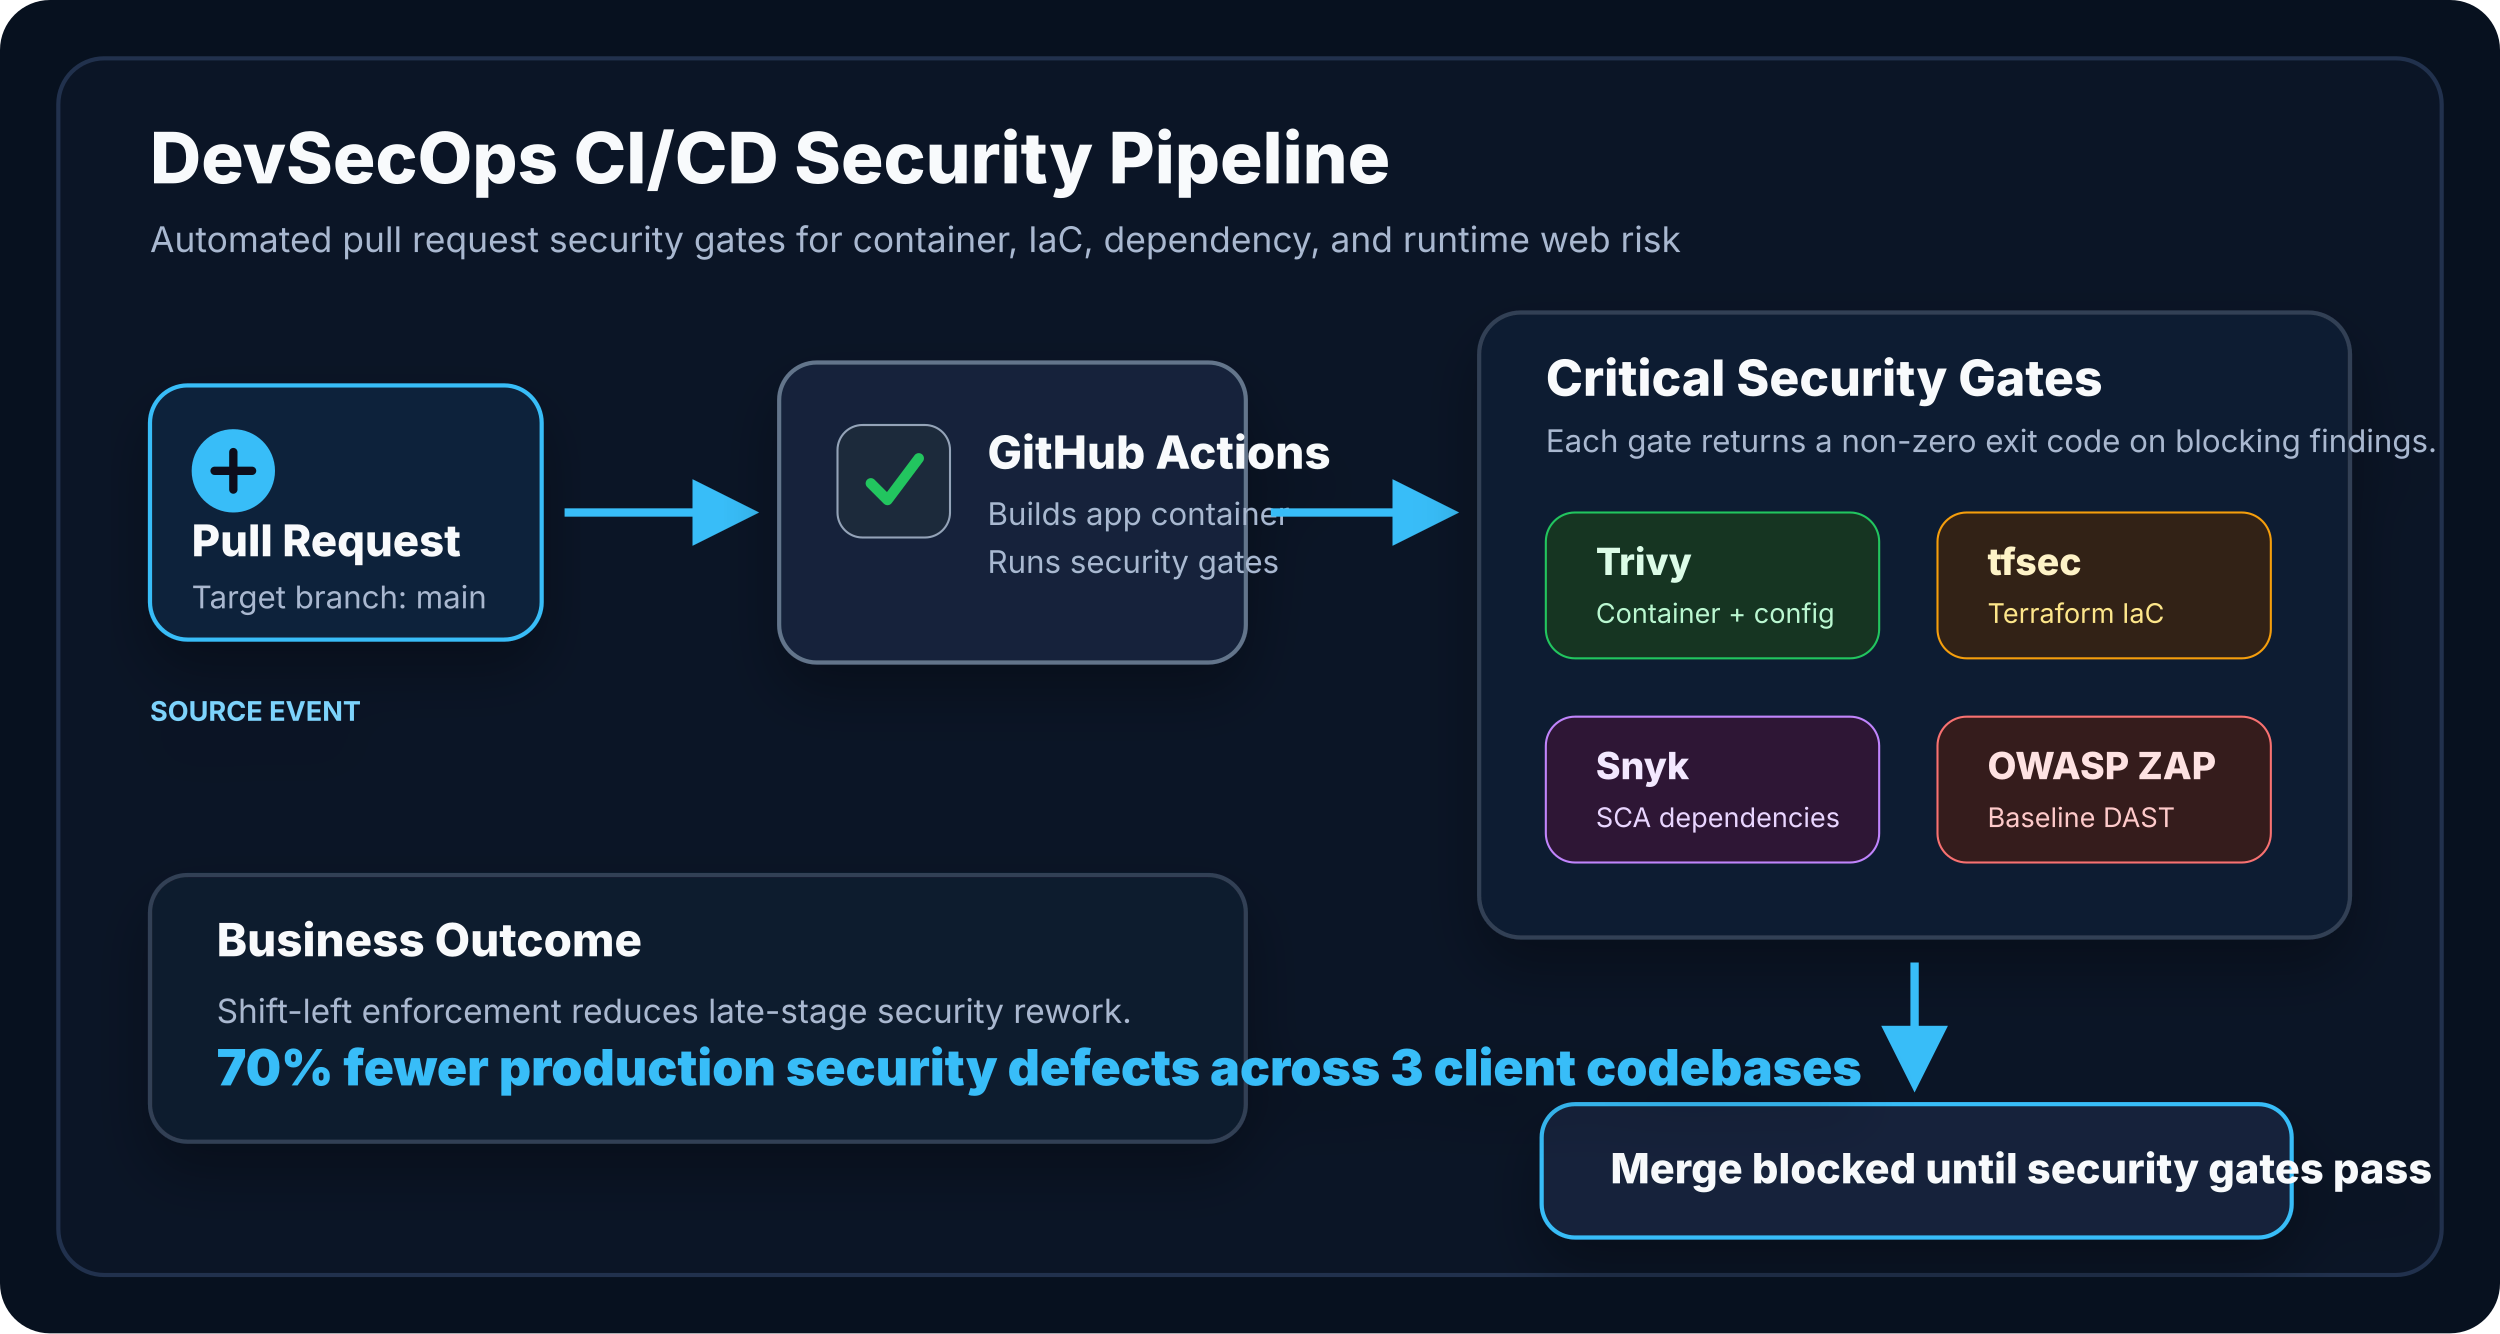
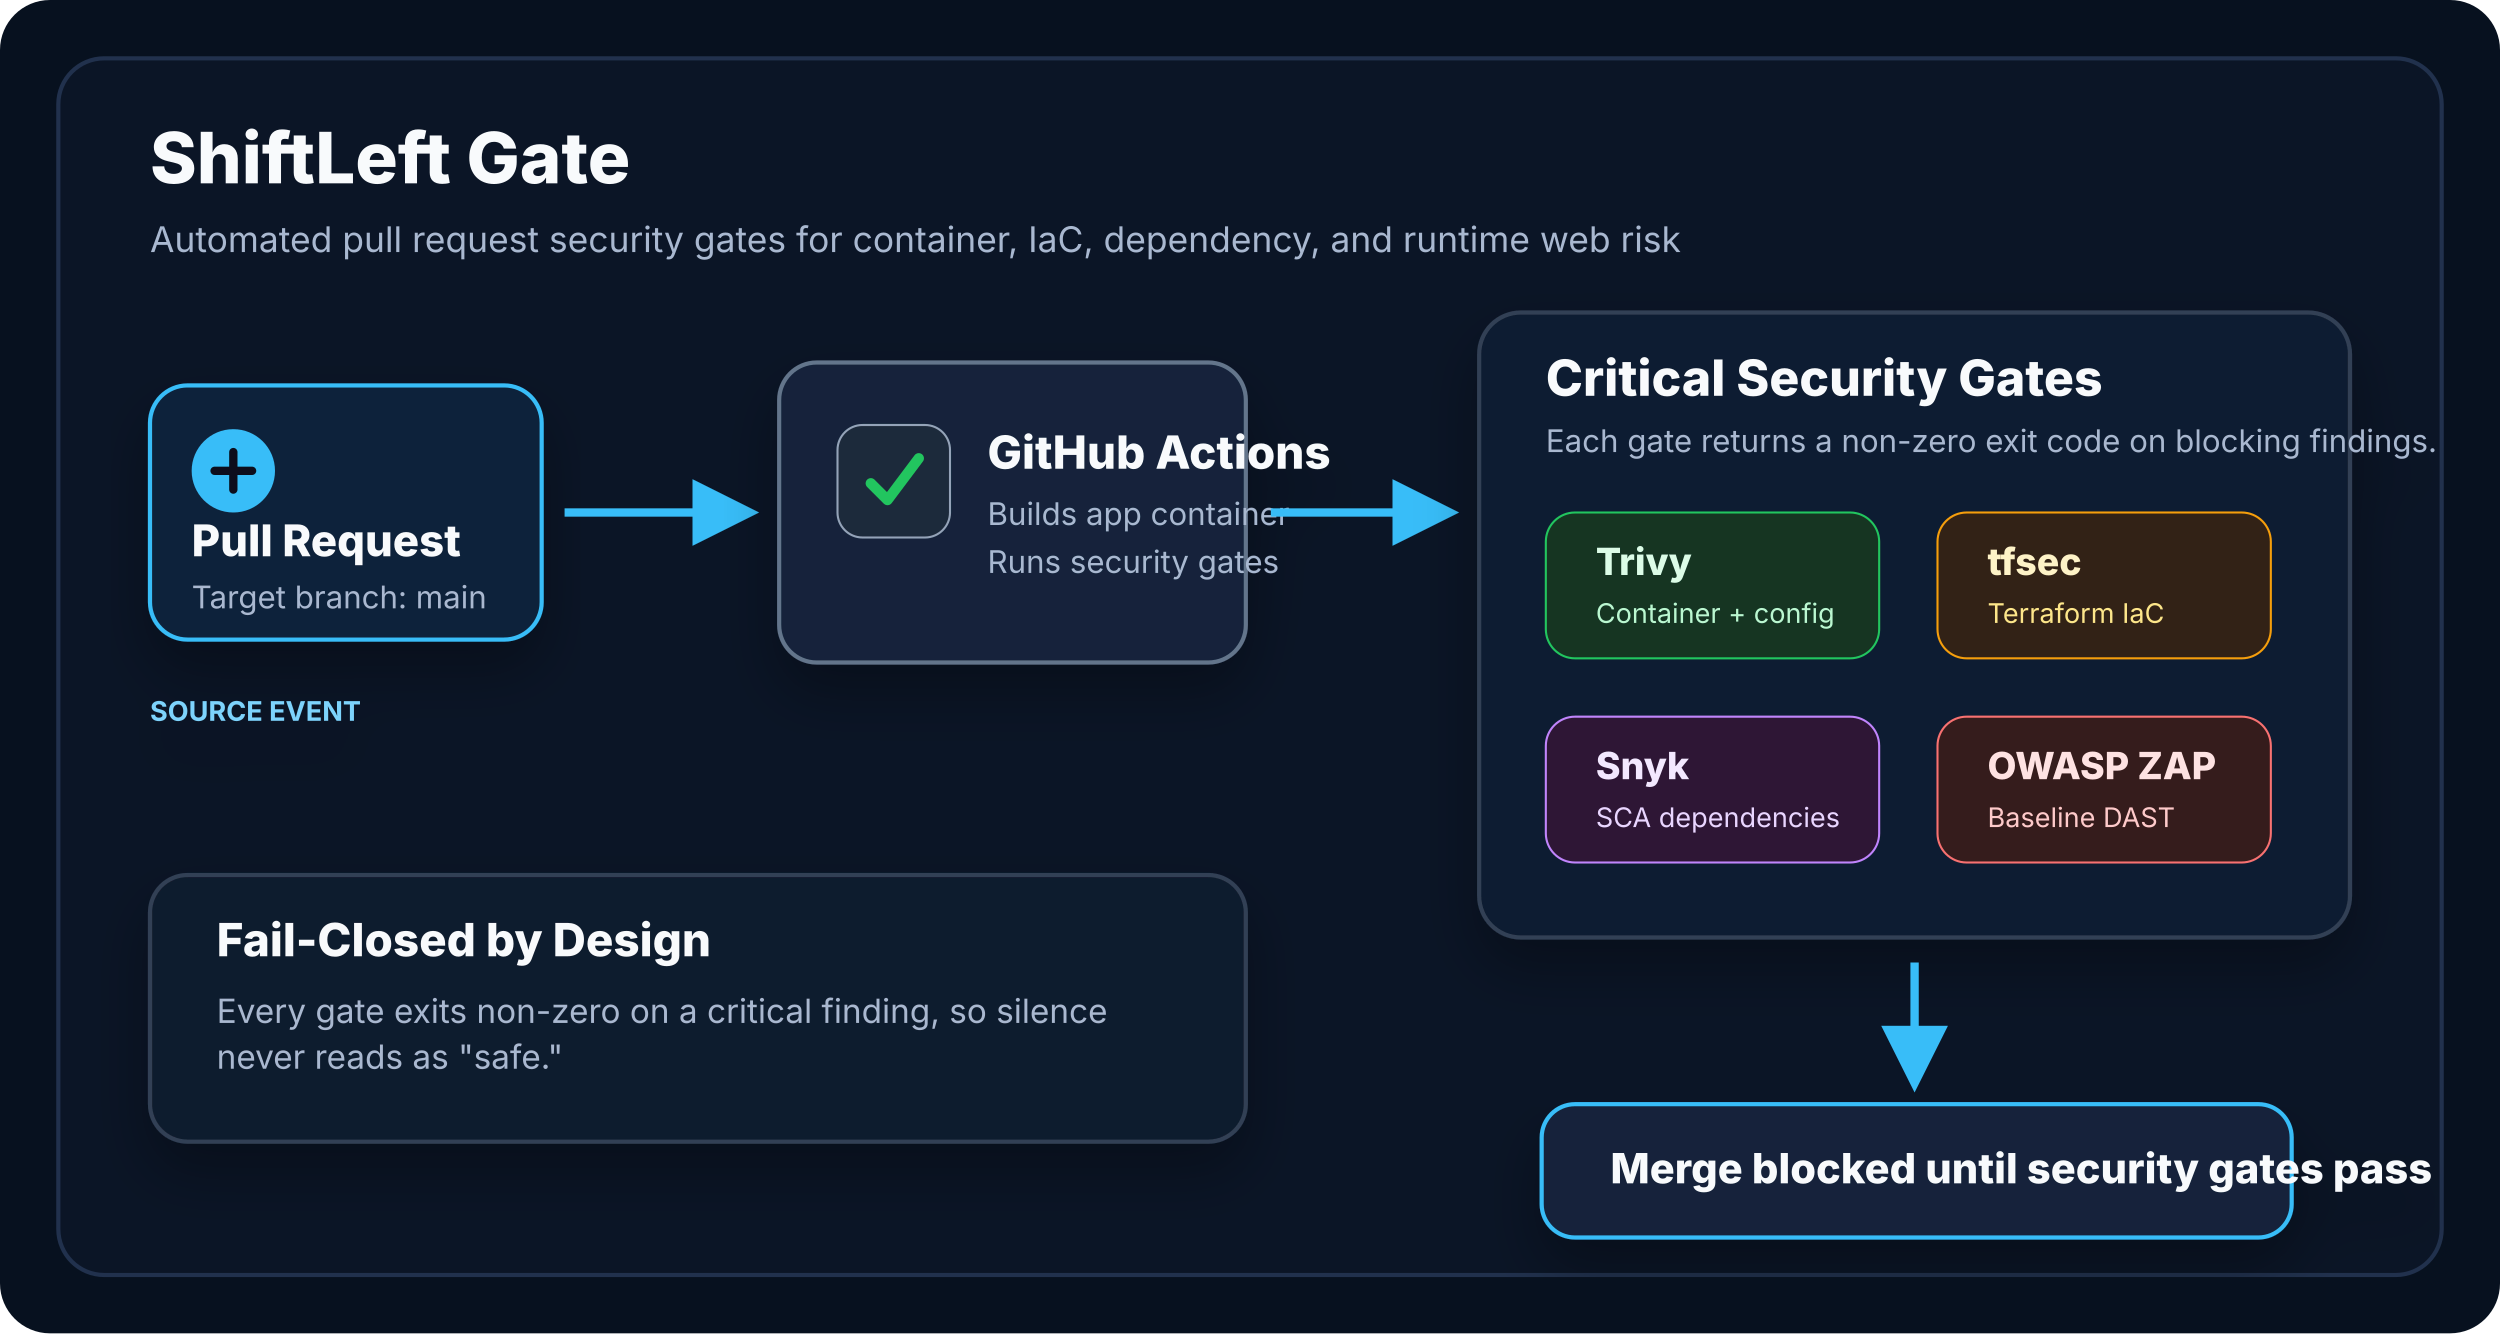
<svg xmlns="http://www.w3.org/2000/svg" width="1200" height="640" viewBox="0 0 1200 640" fill="none" role="img" aria-labelledby="title desc">
  <rect width="1200" height="640" rx="24" fill="#07111F" />
  <rect x="28" y="28" width="1144" height="584" rx="22" fill="#0B1526" stroke="#21314D" stroke-width="2" />
-   <text x="72" y="88" fill="#F8FAFC" font-family="Inter, Segoe UI, Arial, sans-serif" font-size="34" font-weight="800">DevSecOps CI/CD Security Pipeline</text>
+   <text x="72" y="88" fill="#F8FAFC" font-family="Inter, Segoe UI, Arial, sans-serif" font-size="34" font-weight="800">ShiftLeft Gate</text>
  <text x="72" y="121" fill="#A9B8D0" font-family="Inter, Segoe UI, Arial, sans-serif" font-size="17">Automated pull request security gates for container, IaC, dependency, and runtime web risk</text>
  <defs>
    <filter id="shadow" x="-10%" y="-20%" width="120%" height="150%">
      <feDropShadow dx="0" dy="14" stdDeviation="14" flood-color="#000000" flood-opacity="0.30" />
    </filter>
    <marker id="arrow" viewBox="0 0 10 10" refX="8" refY="5" markerWidth="8" markerHeight="8" orient="auto-start-reverse">
      <path d="M 0 0 L 10 5 L 0 10 z" fill="#38BDF8" />
    </marker>
  </defs>
  <g filter="url(#shadow)">
    <rect x="72" y="185" width="188" height="122" rx="18" fill="#10233A" stroke="#38BDF8" stroke-width="2" />
    <circle cx="112" cy="226" r="20" fill="#38BDF8" />
    <path d="M103 226h18M112 217v18" stroke="#07111F" stroke-width="4" stroke-linecap="round" />
    <text x="72" y="346" fill="#7DD3FC" font-family="Inter, Segoe UI, Arial, sans-serif" font-size="13" font-weight="700">SOURCE EVENT</text>
-     <text x="112" y="224" fill="#F8FAFC" font-family="Inter, Segoe UI, Arial, sans-serif" font-size="18" font-weight="800" text-anchor="middle" />
    <text x="92" y="267" fill="#F8FAFC" font-family="Inter, Segoe UI, Arial, sans-serif" font-size="21" font-weight="800">Pull Request</text>
    <text x="92" y="292" fill="#A9B8D0" font-family="Inter, Segoe UI, Arial, sans-serif" font-size="15">Target branch: main</text>
  </g>
  <line x1="271" y1="246" x2="358" y2="246" stroke="#38BDF8" stroke-width="4" marker-end="url(#arrow)" />
  <g filter="url(#shadow)">
    <rect x="374" y="174" width="224" height="144" rx="18" fill="#13243B" stroke="#64748B" stroke-width="2" />
    <rect x="402" y="204" width="54" height="54" rx="12" fill="#1E293B" stroke="#94A3B8" />
    <path d="M418 232l8 8 15-20" stroke="#22C55E" stroke-width="5" stroke-linecap="round" stroke-linejoin="round" />
    <text x="474" y="225" fill="#F8FAFC" font-family="Inter, Segoe UI, Arial, sans-serif" font-size="22" font-weight="800">GitHub Actions</text>
    <text x="474" y="252" fill="#A9B8D0" font-family="Inter, Segoe UI, Arial, sans-serif" font-size="15">Builds app container</text>
    <text x="474" y="275" fill="#A9B8D0" font-family="Inter, Segoe UI, Arial, sans-serif" font-size="15">Runs security gates</text>
  </g>
  <line x1="610" y1="246" x2="694" y2="246" stroke="#38BDF8" stroke-width="4" marker-end="url(#arrow)" />
  <g filter="url(#shadow)">
    <rect x="710" y="150" width="418" height="300" rx="20" fill="#0F1D31" stroke="#334155" stroke-width="2" />
    <text x="742" y="190" fill="#F8FAFC" font-family="Inter, Segoe UI, Arial, sans-serif" font-size="24" font-weight="800">Critical Security Gates</text>
    <text x="742" y="217" fill="#A9B8D0" font-family="Inter, Segoe UI, Arial, sans-serif" font-size="15">Each gate returns a non-zero exit code on blocking findings.</text>
    <rect x="742" y="246" width="160" height="70" rx="14" fill="#123524" stroke="#22C55E" />
    <text x="766" y="276" fill="#DCFCE7" font-family="Inter, Segoe UI, Arial, sans-serif" font-size="18" font-weight="800">Trivy</text>
    <text x="766" y="299" fill="#BBF7D0" font-family="Inter, Segoe UI, Arial, sans-serif" font-size="13">Container + config</text>
    <rect x="930" y="246" width="160" height="70" rx="14" fill="#332316" stroke="#F59E0B" />
    <text x="954" y="276" fill="#FEF3C7" font-family="Inter, Segoe UI, Arial, sans-serif" font-size="18" font-weight="800">tfsec</text>
    <text x="954" y="299" fill="#FDE68A" font-family="Inter, Segoe UI, Arial, sans-serif" font-size="13">Terraform IaC</text>
    <rect x="742" y="344" width="160" height="70" rx="14" fill="#2D1735" stroke="#C084FC" />
    <text x="766" y="374" fill="#F3E8FF" font-family="Inter, Segoe UI, Arial, sans-serif" font-size="18" font-weight="800">Snyk</text>
    <text x="766" y="397" fill="#E9D5FF" font-family="Inter, Segoe UI, Arial, sans-serif" font-size="13">SCA dependencies</text>
    <rect x="930" y="344" width="160" height="70" rx="14" fill="#351A1A" stroke="#F87171" />
    <text x="954" y="374" fill="#FEE2E2" font-family="Inter, Segoe UI, Arial, sans-serif" font-size="18" font-weight="800">OWASP ZAP</text>
    <text x="954" y="397" fill="#FECACA" font-family="Inter, Segoe UI, Arial, sans-serif" font-size="13">Baseline DAST</text>
  </g>
  <line x1="919" y1="462" x2="919" y2="518" stroke="#38BDF8" stroke-width="4" marker-end="url(#arrow)" />
  <g filter="url(#shadow)">
    <rect x="740" y="530" width="360" height="64" rx="16" fill="#14243A" stroke="#38BDF8" stroke-width="2" />
    <text x="773" y="568" fill="#F8FAFC" font-family="Inter, Segoe UI, Arial, sans-serif" font-size="20" font-weight="800">Merge blocked until security gates pass</text>
  </g>
  <g filter="url(#shadow)">
    <rect x="72" y="420" width="526" height="128" rx="18" fill="#111D2E" stroke="#334155" stroke-width="2" />
-     <text x="104" y="459" fill="#F8FAFC" font-family="Inter, Segoe UI, Arial, sans-serif" font-size="22" font-weight="800">Business Outcome</text>
-     <text x="104" y="491" fill="#A9B8D0" font-family="Inter, Segoe UI, Arial, sans-serif" font-size="16">Shift-left enforcement reduces late-stage security rework.</text>
-     <text x="104" y="521" fill="#38BDF8" font-family="Inter, Segoe UI, Arial, sans-serif" font-size="24" font-weight="900">70% fewer production security defects across 3 client codebases</text>
+     <text x="104" y="459" fill="#F8FAFC" font-family="Inter, Segoe UI, Arial, sans-serif" font-size="22" font-weight="800">Fail-Closed by Design</text>
+     <text x="104" y="491" fill="#A9B8D0" font-family="Inter, Segoe UI, Arial, sans-serif" font-size="16">Every gate exits non-zero on a critical finding, so silence</text>
+     <text x="104" y="513" fill="#A9B8D0" font-family="Inter, Segoe UI, Arial, sans-serif" font-size="16">never reads as "safe."</text>
  </g>
</svg>
